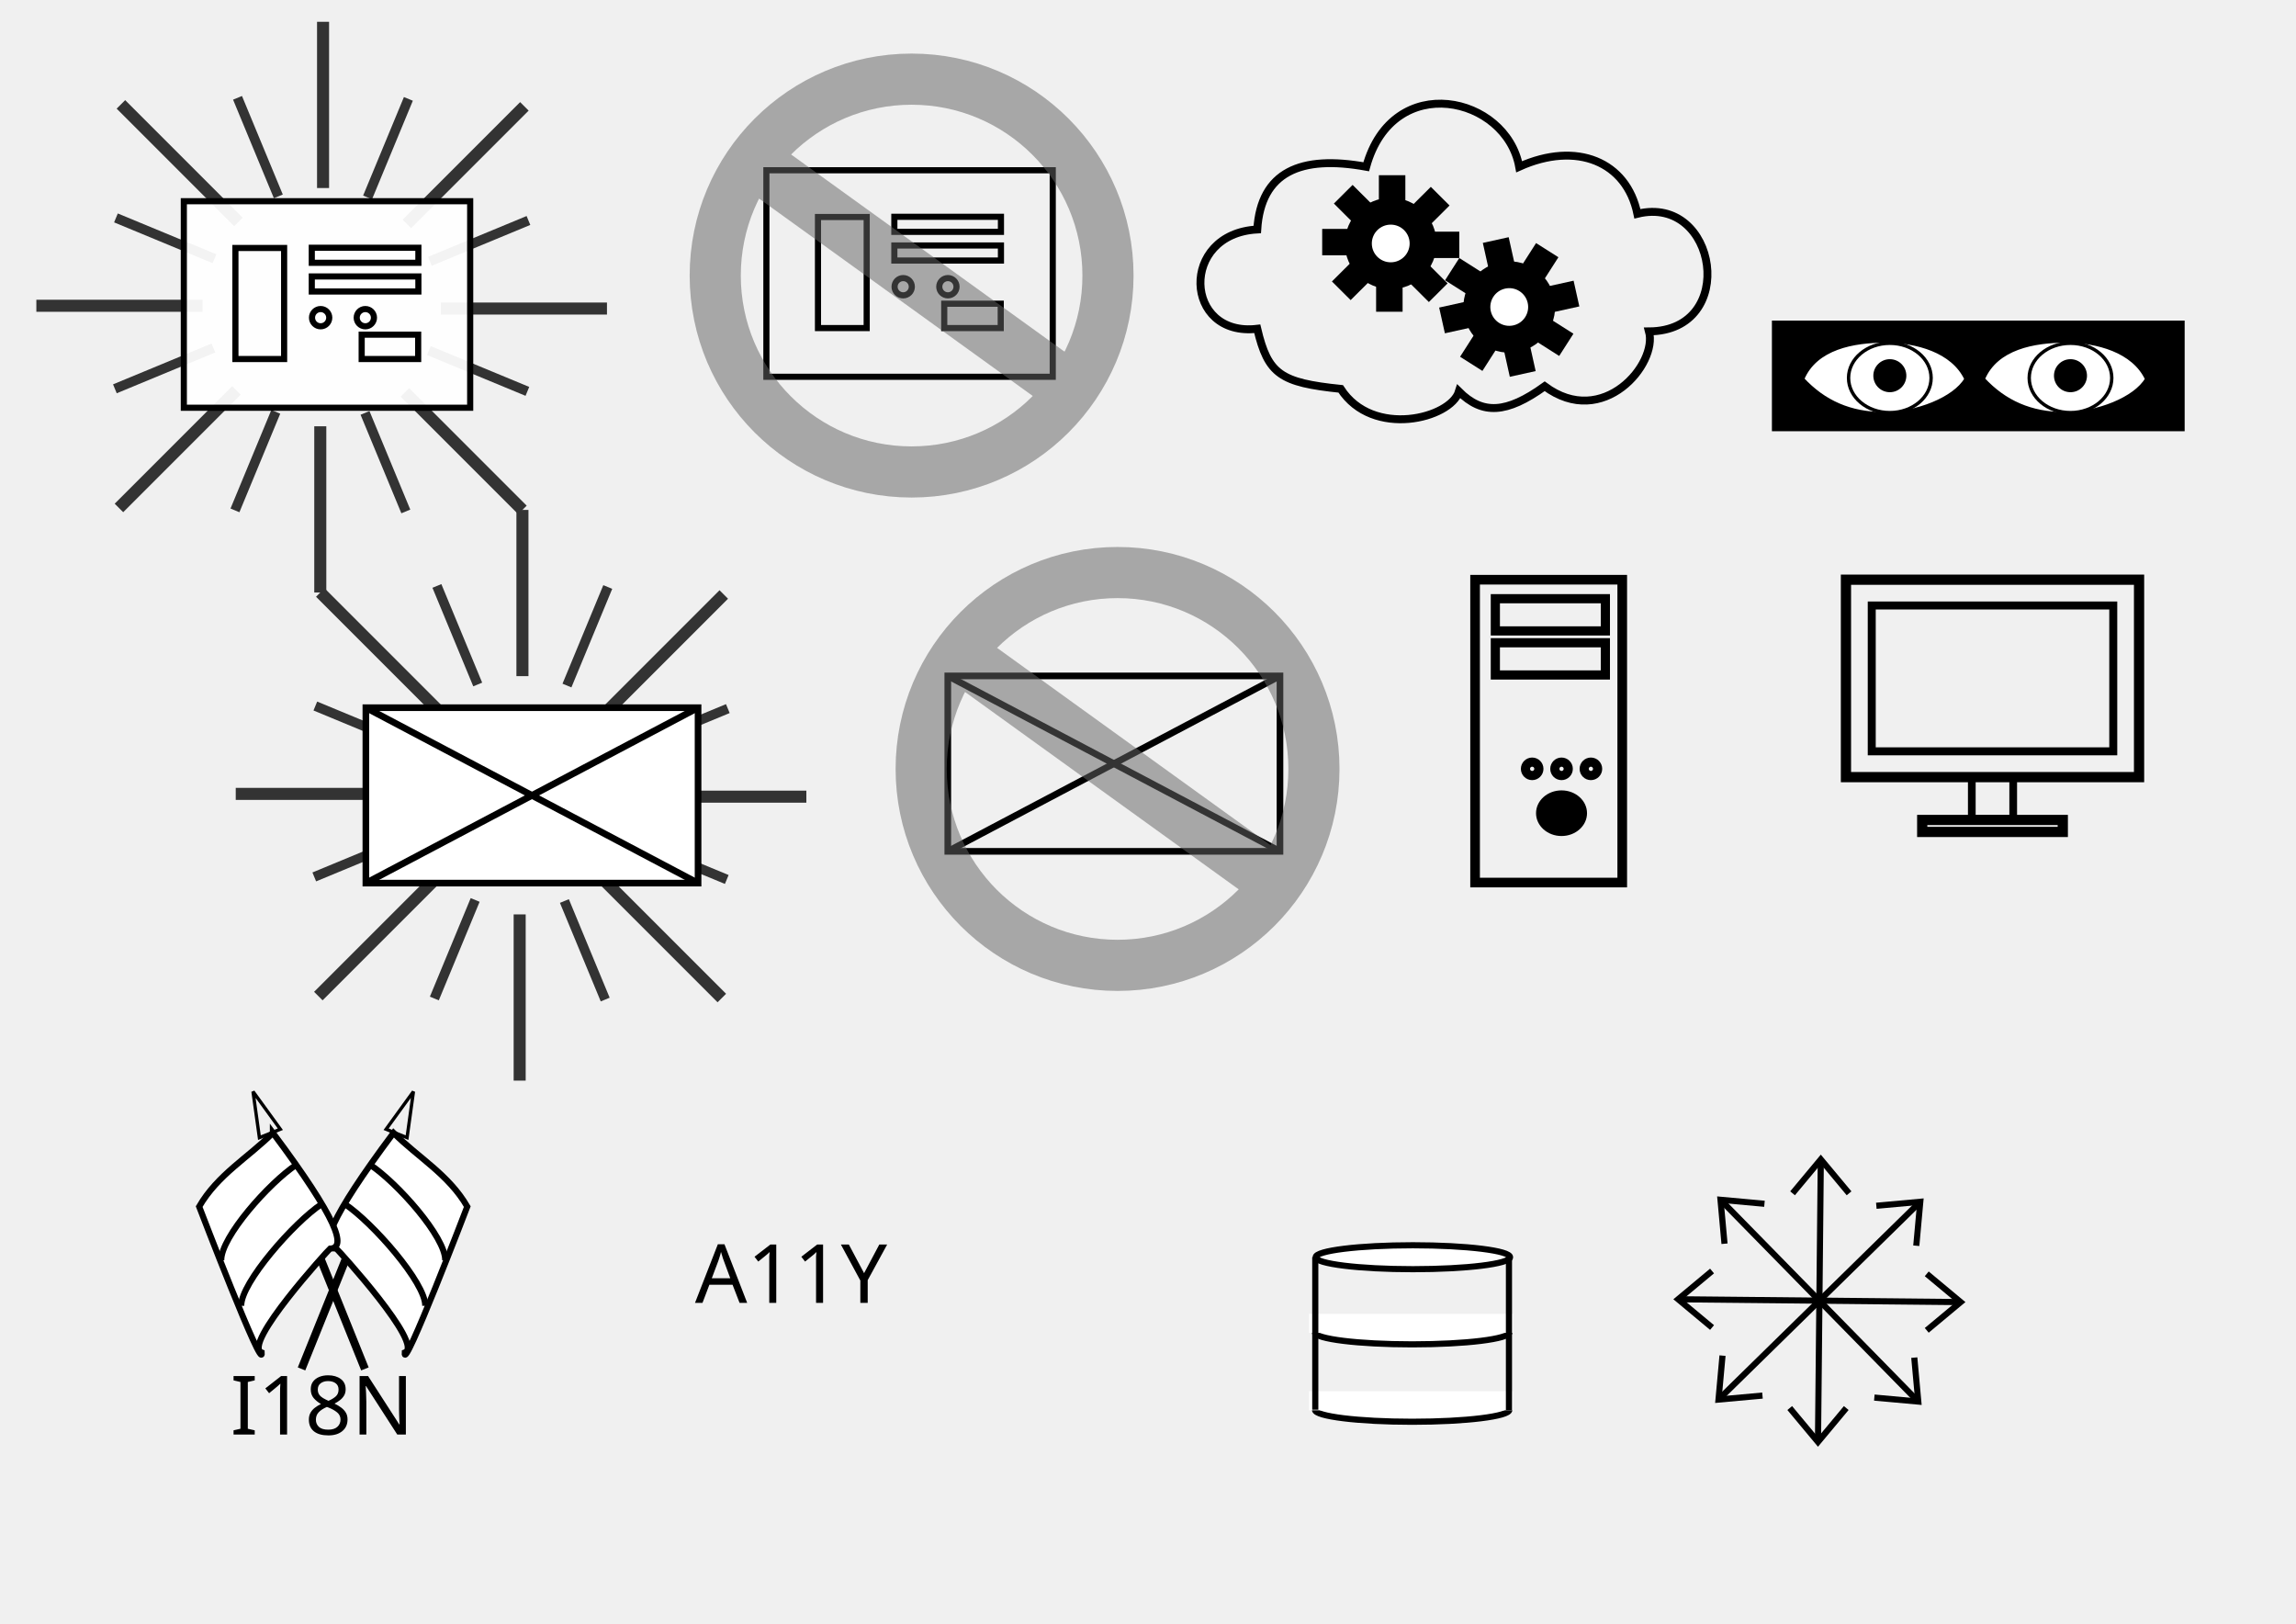
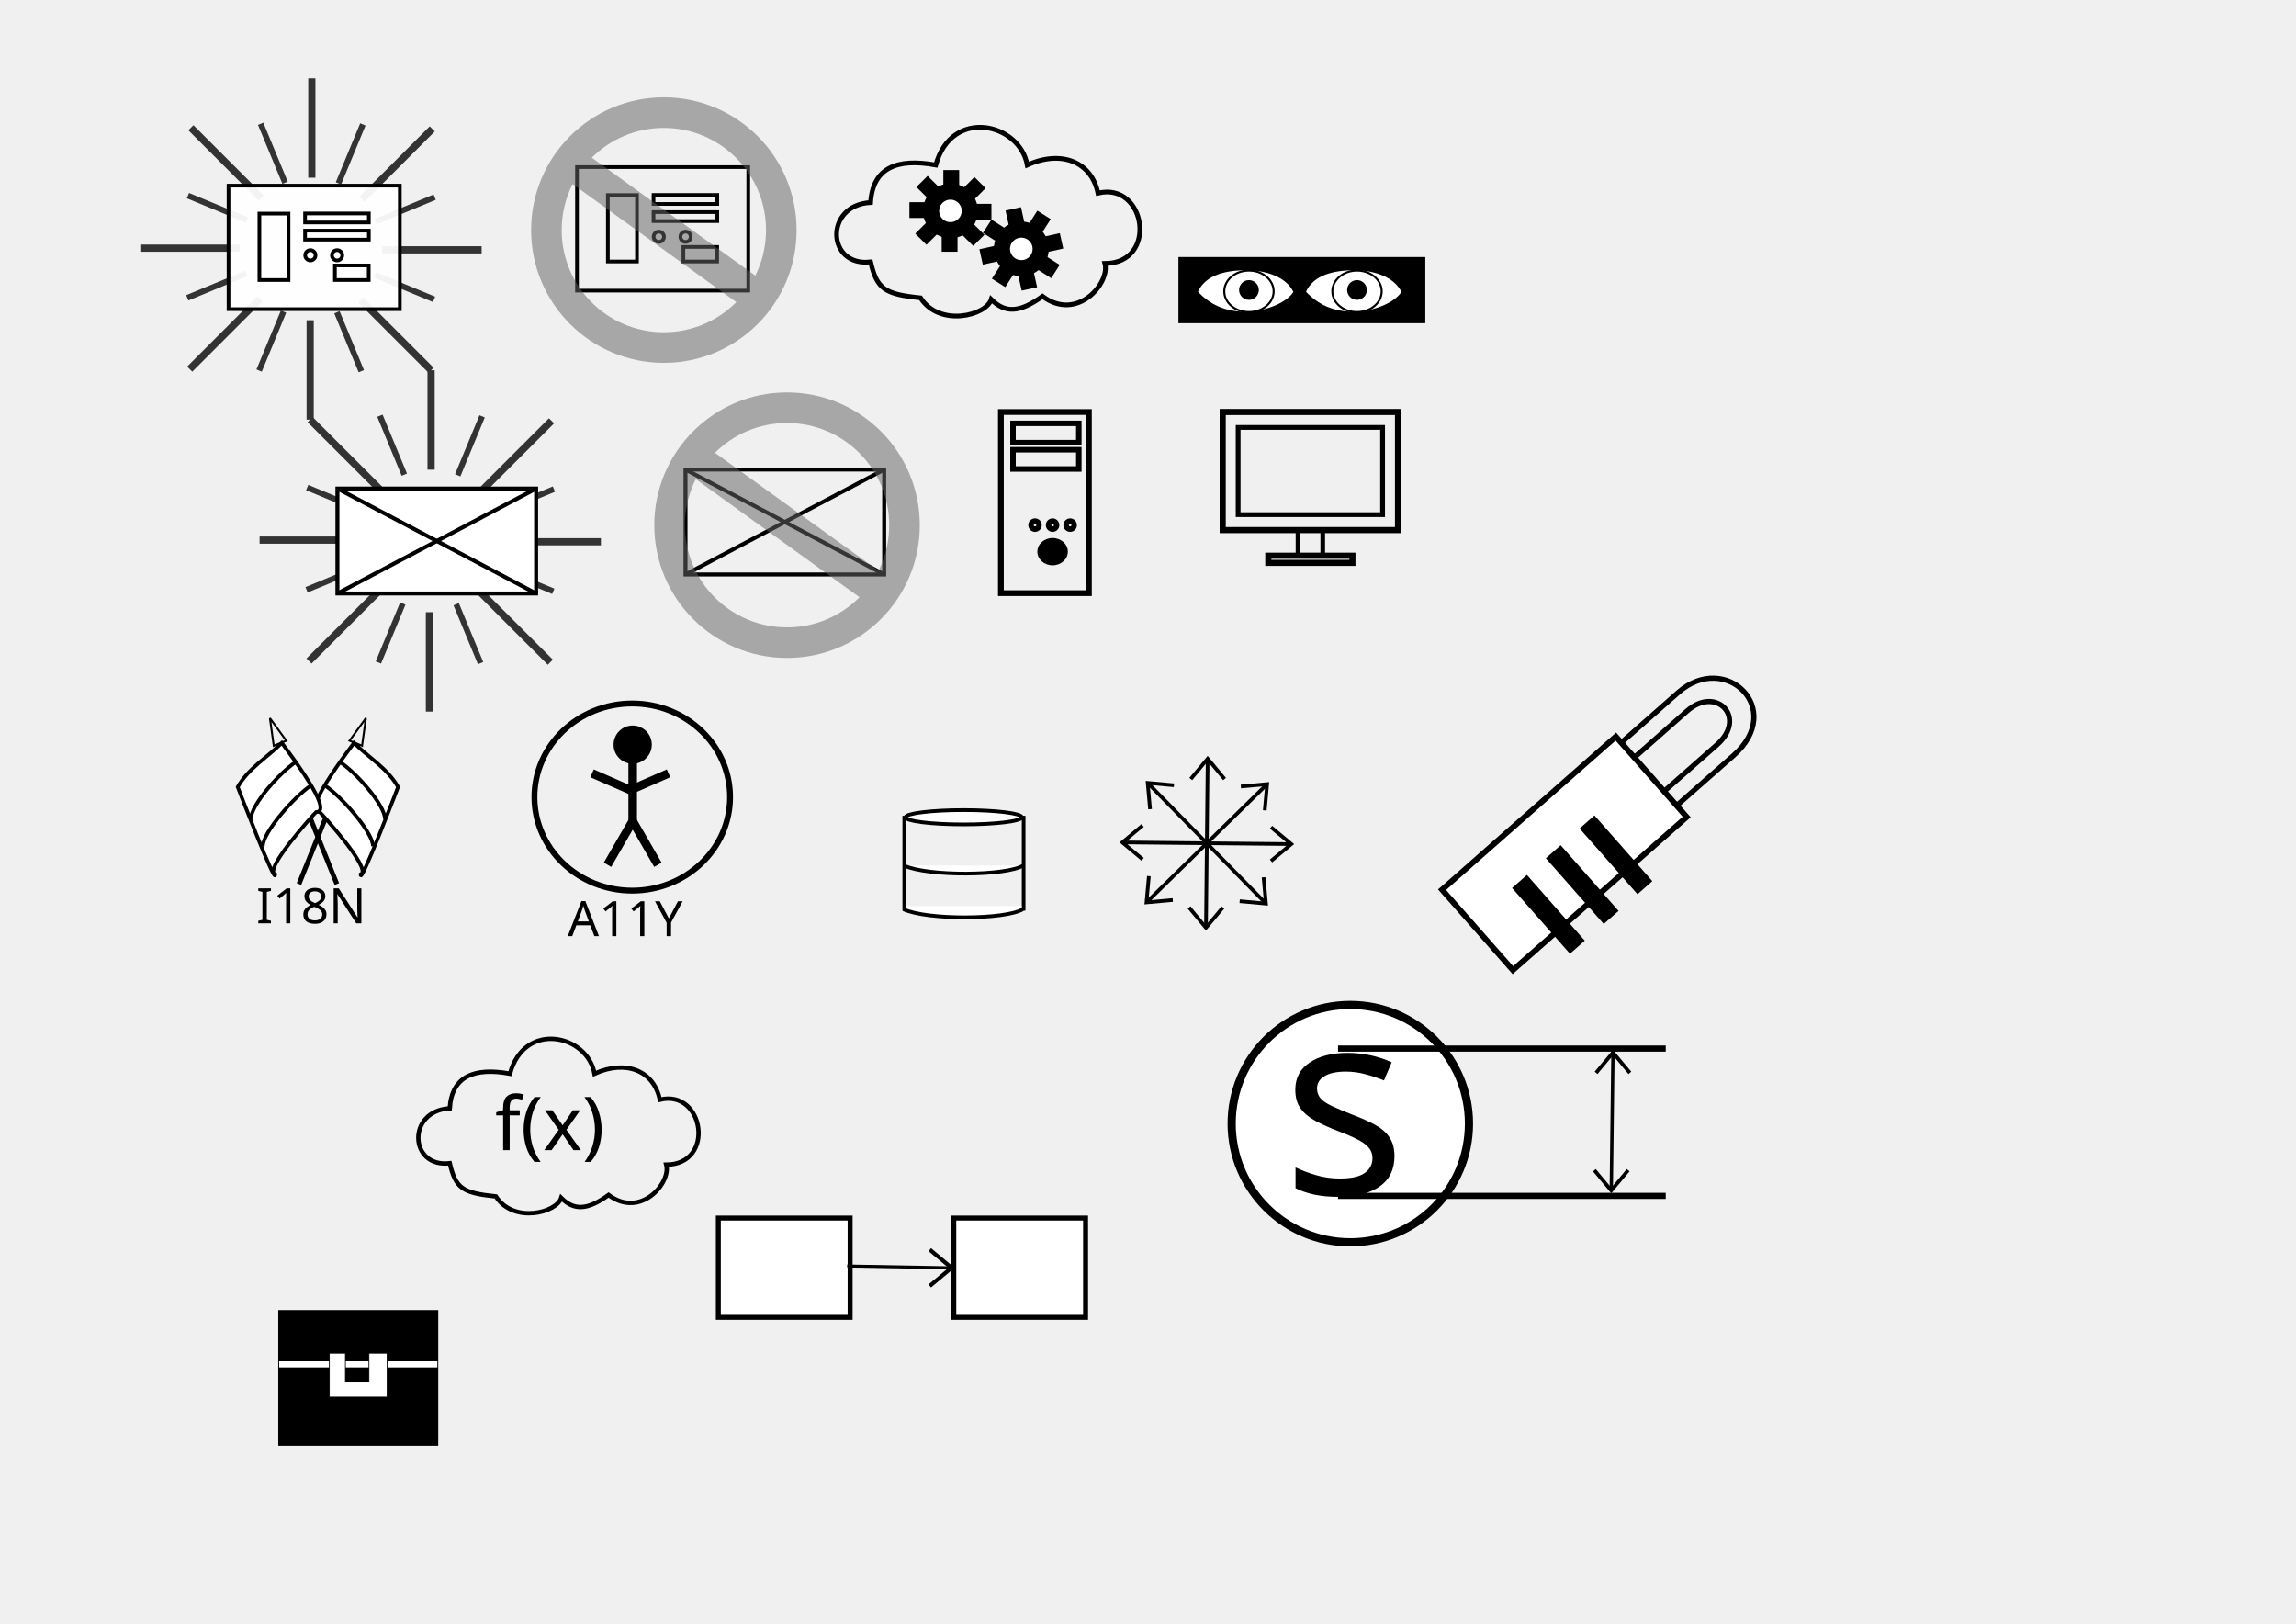
<svg xmlns="http://www.w3.org/2000/svg" width="297mm" height="210mm" viewBox="0 0 297 210" version="1.1" id="svg8">
  <defs id="defs2" />
  <g id="layer1" transform="translate(0,-87)">
-     <g id="g4730" transform="translate(-40.56349,-11.64167)">
+     <g id="g4730" transform="matrix(0.5981294,0,0,0.5981294,-8.922032,36.44082)">
      <g style="stroke-width:2.381;stroke-miterlimit:4;stroke-dasharray:none" transform="matrix(0.3333333,0,0,0.3333333,128.3607,92.21707)" id="g4617-5">
        <rect id="rect3713-3" width="111.125" height="80.131" x="34.018" y="85.333" style="fill:none;stroke:#000000;stroke-width:2.381;stroke-miterlimit:4;stroke-dasharray:none;stroke-opacity:1" />
        <g style="stroke-width:2.381;stroke-miterlimit:4;stroke-dasharray:none" id="g4604-5" transform="translate(76.72921,-2.645833)">
          <g style="stroke-width:2.381;stroke-miterlimit:4;stroke-dasharray:none" transform="translate(-71.44696,1.133929)" id="g4593-6">
            <g style="stroke-width:2.381;stroke-miterlimit:4;stroke-dasharray:none" id="g4582-2" transform="translate(0,-1.625318)">
              <rect y="106.528" x="78.392" height="5.84" width="41.369" id="rect4520-3-9" style="fill:none;stroke:#000000;stroke-width:2.381;stroke-miterlimit:4;stroke-dasharray:none;stroke-opacity:1" />
              <rect y="117.66" x="78.392" height="5.84" width="41.369" id="rect4520-3-6-1" style="fill:none;stroke:#000000;stroke-width:2.381;stroke-miterlimit:4;stroke-dasharray:none;stroke-opacity:1" />
              <g style="stroke-width:2.381;stroke-miterlimit:4;stroke-dasharray:none" transform="translate(21.161)" id="g4573-2">
                <circle style="fill:none;stroke:#000000;stroke-width:2.381;stroke-miterlimit:4;stroke-dasharray:none;stroke-opacity:1" id="path4554-70" cx="60.665" cy="133.658" r="3.349" />
                <circle style="fill:none;stroke:#000000;stroke-width:2.381;stroke-miterlimit:4;stroke-dasharray:none;stroke-opacity:1" id="path4554-7-9" cx="78.014" cy="133.658" r="3.349" />
              </g>
            </g>
            <rect style="fill:none;stroke:#000000;stroke-width:2.381;stroke-miterlimit:4;stroke-dasharray:none;stroke-opacity:1" id="rect4575-3" width="18.899" height="43.089" x="48.759" y="104.988" />
          </g>
          <rect y="139.762" x="26.307" height="9.449" width="21.923" id="rect4584-6" style="fill:none;stroke:#000000;stroke-width:2.381;stroke-miterlimit:4;stroke-dasharray:none;stroke-opacity:1" />
        </g>
      </g>
      <g style="opacity:0.52" id="g4692">
        <circle style="fill:none;stroke:#646464;stroke-width:6.615;stroke-miterlimit:4;stroke-dasharray:none;stroke-opacity:1" id="path4667" cx="158.485" cy="134.281" r="25.402" />
        <path style="fill:none;stroke:#646464;stroke-width:7.051;stroke-linecap:butt;stroke-linejoin:miter;stroke-miterlimit:4;stroke-dasharray:none;stroke-opacity:1" d="m 139.7,120.662 39.486,28.473" id="path4669" />
      </g>
    </g>
-     <g id="g11821" transform="translate(24.80549,9.818839)">
+     <g id="g11821" transform="matrix(0.5981294,0,0,0.5981294,30.17708,49.27698)">
      <g id="g11689" transform="matrix(1.961116,0,0,1.961116,-160.0318,-376.2579)">
        <path id="path11657" d="m 103.414,264.843 v 10.963" style="fill:none;stroke:#333333;stroke-width:0.794;stroke-linecap:butt;stroke-linejoin:miter;stroke-miterlimit:4;stroke-dasharray:none;stroke-opacity:1" />
        <path style="fill:none;stroke:#333333;stroke-width:0.794;stroke-linecap:butt;stroke-linejoin:miter;stroke-miterlimit:4;stroke-dasharray:none;stroke-opacity:1" d="m 84.503,283.571 h 10.963" id="path11659" />
        <path id="path11661" d="M 103.231,302.481 V 291.519" style="fill:none;stroke:#333333;stroke-width:0.794;stroke-linecap:butt;stroke-linejoin:miter;stroke-miterlimit:4;stroke-dasharray:none;stroke-opacity:1" />
        <path style="fill:none;stroke:#333333;stroke-width:0.794;stroke-linecap:butt;stroke-linejoin:miter;stroke-miterlimit:4;stroke-dasharray:none;stroke-opacity:1" d="M 122.141,283.754 H 111.179" id="path11663" />
        <path id="path11665" d="m 116.694,270.42 -7.752,7.752" style="fill:none;stroke:#333333;stroke-width:0.794;stroke-linecap:butt;stroke-linejoin:miter;stroke-miterlimit:4;stroke-dasharray:none;stroke-opacity:1" />
        <path style="fill:none;stroke:#333333;stroke-width:0.794;stroke-linecap:butt;stroke-linejoin:miter;stroke-miterlimit:4;stroke-dasharray:none;stroke-opacity:1" d="m 90.08,270.29 7.752,7.752" id="path11667" />
        <path id="path11669" d="m 89.951,296.905 7.752,-7.752" style="fill:none;stroke:#333333;stroke-width:0.794;stroke-linecap:butt;stroke-linejoin:miter;stroke-miterlimit:4;stroke-dasharray:none;stroke-opacity:1" />
        <path style="fill:none;stroke:#333333;stroke-width:0.794;stroke-linecap:butt;stroke-linejoin:miter;stroke-miterlimit:4;stroke-dasharray:none;stroke-opacity:1" d="m 116.565,297.034 -7.752,-7.752" id="path11671" />
        <path style="fill:none;stroke:#333333;stroke-width:0.636;stroke-linecap:butt;stroke-linejoin:miter;stroke-miterlimit:4;stroke-dasharray:none;stroke-opacity:1" d="m 97.772,269.857 2.692,6.499" id="path11673" />
        <path id="path11675" d="m 89.753,277.777 6.499,2.692" style="fill:none;stroke:#333333;stroke-width:0.636;stroke-linecap:butt;stroke-linejoin:miter;stroke-miterlimit:4;stroke-dasharray:none;stroke-opacity:1" />
        <path style="fill:none;stroke:#333333;stroke-width:0.636;stroke-linecap:butt;stroke-linejoin:miter;stroke-miterlimit:4;stroke-dasharray:none;stroke-opacity:1" d="m 89.683,289.047 6.499,-2.692" id="path11677" />
        <path id="path11679" d="m 97.603,297.065 2.692,-6.499" style="fill:none;stroke:#333333;stroke-width:0.636;stroke-linecap:butt;stroke-linejoin:miter;stroke-miterlimit:4;stroke-dasharray:none;stroke-opacity:1" />
        <path style="fill:none;stroke:#333333;stroke-width:0.636;stroke-linecap:butt;stroke-linejoin:miter;stroke-miterlimit:4;stroke-dasharray:none;stroke-opacity:1" d="m 108.873,297.135 -2.692,-6.499" id="path11681" />
        <path id="path11683" d="m 116.891,289.216 -6.499,-2.692" style="fill:none;stroke:#333333;stroke-width:0.636;stroke-linecap:butt;stroke-linejoin:miter;stroke-miterlimit:4;stroke-dasharray:none;stroke-opacity:1" />
        <path style="fill:none;stroke:#333333;stroke-width:0.636;stroke-linecap:butt;stroke-linejoin:miter;stroke-miterlimit:4;stroke-dasharray:none;stroke-opacity:1" d="m 116.961,277.946 -6.499,2.692" id="path11685" />
        <path id="path11687" d="m 109.042,269.927 -2.692,6.499" style="fill:none;stroke:#333333;stroke-width:0.636;stroke-linecap:butt;stroke-linejoin:miter;stroke-miterlimit:4;stroke-dasharray:none;stroke-opacity:1" />
      </g>
      <g style="fill:#ffffff;fill-opacity:1" transform="matrix(0.649635,0,0,0.649635,-7.385158,53.80301)" id="g4741">
        <rect style="opacity:1;fill:#ffffff;fill-opacity:1;stroke:#000000;stroke-width:1.323;stroke-miterlimit:4;stroke-dasharray:none;stroke-opacity:1" id="rect4732" width="66.146" height="34.925" x="46.037" y="176.879" />
        <path style="fill:#ffffff;fill-opacity:1;stroke:#000000;stroke-width:1.323;stroke-linecap:butt;stroke-linejoin:miter;stroke-miterlimit:4;stroke-dasharray:none;stroke-opacity:1" d="m 46.037,176.879 66.146,34.925" id="path4734" />
        <path style="fill:#ffffff;fill-opacity:1;stroke:#000000;stroke-width:1.323;stroke-linecap:butt;stroke-linejoin:miter;stroke-miterlimit:4;stroke-dasharray:none;stroke-opacity:1" d="M 46.037,211.804 112.183,176.879" id="path4736" />
      </g>
    </g>
-     <g id="g4795" transform="translate(37.72501,4.651029)">
+     <g id="g4795" transform="matrix(0.5981294,0,0,0.5981294,37.90463,46.18596)">
      <g transform="matrix(0.649635,0,0,0.649635,54.9696,54.86135)" id="g4741-6">
        <rect style="opacity:1;fill:none;stroke:#000000;stroke-width:1.323;stroke-miterlimit:4;stroke-dasharray:none;stroke-opacity:1" id="rect4732-1" width="66.146" height="34.925" x="46.037" y="176.879" />
        <path style="fill:none;stroke:#000000;stroke-width:1.323;stroke-linecap:butt;stroke-linejoin:miter;stroke-miterlimit:4;stroke-dasharray:none;stroke-opacity:1" d="m 46.037,176.879 66.146,34.925" id="path4734-8" />
        <path style="fill:none;stroke:#000000;stroke-width:1.323;stroke-linecap:butt;stroke-linejoin:miter;stroke-miterlimit:4;stroke-dasharray:none;stroke-opacity:1" d="M 46.037,211.804 112.183,176.879" id="path4736-7" />
      </g>
      <g style="opacity:0.52" id="g4692-0-9" transform="translate(-51.64782,47.51923)">
        <circle style="fill:none;stroke:#646464;stroke-width:6.615;stroke-miterlimit:4;stroke-dasharray:none;stroke-opacity:1" id="path4667-6-2" cx="158.485" cy="134.281" r="25.402" />
        <path style="fill:none;stroke:#646464;stroke-width:7.051;stroke-linecap:butt;stroke-linejoin:miter;stroke-miterlimit:4;stroke-dasharray:none;stroke-opacity:1" d="m 139.7,120.662 39.486,28.473" id="path4669-2-0" />
      </g>
    </g>
-     <g id="g4955" transform="translate(-1.262531,-8.12459)">
+     <g id="g4955" transform="matrix(0.5981294,0,0,0.5981294,14.58503,38.54449)">
      <g transform="matrix(0.7749799,0,0,0.7716322,46.32406,22.64963)" id="g4923">
        <g id="g4853" transform="translate(0.7737705,-7.35082)">
          <g transform="matrix(0.5965655,0,0,0.5965655,65.03401,52.46182)" id="g4814">
            <g id="g4803">
              <circle r="12.171" cy="150.23" cx="181.339" id="path4797" style="opacity:1;fill:#000000;fill-opacity:1;stroke:#000000;stroke-width:1.323;stroke-miterlimit:4;stroke-dasharray:none;stroke-opacity:1" />
              <circle r="5.292" cy="150.23" cx="181.339" id="path4799" style="opacity:1;fill:#ffffff;fill-opacity:1;stroke:none;stroke-width:1.323;stroke-miterlimit:4;stroke-dasharray:none;stroke-opacity:1" />
            </g>
          </g>
          <g transform="matrix(0.5965655,0,0,0.5965655,65.26482,52.70544)" id="g4838">
            <rect style="opacity:1;fill:#000000;fill-opacity:1;stroke:none;stroke-width:1.323;stroke-miterlimit:4;stroke-dasharray:none;stroke-opacity:1" id="rect4805" width="7.408" height="7.408" x="177.635" y="130.642" />
            <rect y="214.713" x="18.696" height="7.408" width="7.408" id="rect4816" style="opacity:1;fill:#000000;fill-opacity:1;stroke:none;stroke-width:1.323;stroke-miterlimit:4;stroke-dasharray:none;stroke-opacity:1" transform="rotate(-45)" />
            <rect transform="rotate(-90)" style="opacity:1;fill:#000000;fill-opacity:1;stroke:none;stroke-width:1.323;stroke-miterlimit:4;stroke-dasharray:none;stroke-opacity:1" id="rect4818" width="7.408" height="7.408" x="-153.139" y="161.773" />
            <rect y="2.833" x="-237.21" height="7.408" width="7.408" id="rect4820" style="opacity:1;fill:#000000;fill-opacity:1;stroke:none;stroke-width:1.323;stroke-miterlimit:4;stroke-dasharray:none;stroke-opacity:1" transform="rotate(-135)" />
            <rect transform="scale(-1)" style="opacity:1;fill:#000000;fill-opacity:1;stroke:none;stroke-width:1.323;stroke-miterlimit:4;stroke-dasharray:none;stroke-opacity:1" id="rect4822" width="7.408" height="7.408" x="-184.27" y="-169.001" />
            <rect y="-253.072" x="-25.33" height="7.408" width="7.408" id="rect4824" style="opacity:1;fill:#000000;fill-opacity:1;stroke:none;stroke-width:1.323;stroke-miterlimit:4;stroke-dasharray:none;stroke-opacity:1" transform="rotate(135)" />
            <rect transform="rotate(90)" style="opacity:1;fill:#000000;fill-opacity:1;stroke:none;stroke-width:1.323;stroke-miterlimit:4;stroke-dasharray:none;stroke-opacity:1" id="rect4826" width="7.408" height="7.408" x="146.504" y="-200.132" />
            <rect y="-41.193" x="230.575" height="7.408" width="7.408" id="rect4828" style="opacity:1;fill:#000000;fill-opacity:1;stroke:none;stroke-width:1.323;stroke-miterlimit:4;stroke-dasharray:none;stroke-opacity:1" transform="rotate(45)" />
          </g>
        </g>
        <g transform="rotate(-12.50024,198.5387,49.89332)" id="g4881">
          <g id="g4861" transform="matrix(0.5965655,0,0,0.5965655,65.03401,52.46182)">
            <g id="g4859">
              <circle style="opacity:1;fill:#000000;fill-opacity:1;stroke:#000000;stroke-width:1.323;stroke-miterlimit:4;stroke-dasharray:none;stroke-opacity:1" id="circle4855" cx="181.339" cy="150.23" r="12.171" />
              <circle style="opacity:1;fill:#ffffff;fill-opacity:1;stroke:none;stroke-width:1.323;stroke-miterlimit:4;stroke-dasharray:none;stroke-opacity:1" id="circle4857" cx="181.339" cy="150.23" r="5.292" />
            </g>
          </g>
          <g id="g4879" transform="matrix(0.5965655,0,0,0.5965655,65.26482,52.70544)">
            <rect y="130.642" x="177.635" height="7.408" width="7.408" id="rect4863" style="opacity:1;fill:#000000;fill-opacity:1;stroke:none;stroke-width:1.323;stroke-miterlimit:4;stroke-dasharray:none;stroke-opacity:1" />
            <rect transform="rotate(-45)" style="opacity:1;fill:#000000;fill-opacity:1;stroke:none;stroke-width:1.323;stroke-miterlimit:4;stroke-dasharray:none;stroke-opacity:1" id="rect4865" width="7.408" height="7.408" x="18.696" y="214.713" />
            <rect y="161.773" x="-153.139" height="7.408" width="7.408" id="rect4867" style="opacity:1;fill:#000000;fill-opacity:1;stroke:none;stroke-width:1.323;stroke-miterlimit:4;stroke-dasharray:none;stroke-opacity:1" transform="rotate(-90)" />
            <rect transform="rotate(-135)" style="opacity:1;fill:#000000;fill-opacity:1;stroke:none;stroke-width:1.323;stroke-miterlimit:4;stroke-dasharray:none;stroke-opacity:1" id="rect4869" width="7.408" height="7.408" x="-237.21" y="2.833" />
            <rect y="-169.001" x="-184.27" height="7.408" width="7.408" id="rect4871" style="opacity:1;fill:#000000;fill-opacity:1;stroke:none;stroke-width:1.323;stroke-miterlimit:4;stroke-dasharray:none;stroke-opacity:1" transform="scale(-1)" />
            <rect transform="rotate(135)" style="opacity:1;fill:#000000;fill-opacity:1;stroke:none;stroke-width:1.323;stroke-miterlimit:4;stroke-dasharray:none;stroke-opacity:1" id="rect4873" width="7.408" height="7.408" x="-25.33" y="-253.072" />
            <rect y="-200.132" x="146.504" height="7.408" width="7.408" id="rect4875" style="opacity:1;fill:#000000;fill-opacity:1;stroke:none;stroke-width:1.323;stroke-miterlimit:4;stroke-dasharray:none;stroke-opacity:1" transform="rotate(90)" />
            <rect transform="rotate(45)" style="opacity:1;fill:#000000;fill-opacity:1;stroke:none;stroke-width:1.323;stroke-miterlimit:4;stroke-dasharray:none;stroke-opacity:1" id="rect4877" width="7.408" height="7.408" x="230.575" y="-41.193" />
          </g>
        </g>
      </g>
      <path id="path4893" d="m 163.896,137.646 c -9.487,1.132 -10.113,-12.283 0,-12.843 0.474,-7.465 5.628,-9.653 14.092,-8.111 3.451,-12.516 18.138,-9.116 19.789,0 7.446,-3.358 13.904,-0.649 15.291,6.083 10.36,-2.539 13.112,15.154 1.499,15.209 1.155,4.199 -5.948,12.708 -13.492,7.097 -4.953,3.567 -8.058,3.699 -11.094,0.676 -1.07,3.495 -11.151,6.077 -15.291,-0.338 -7.784,-0.805 -9.402,-1.887 -10.794,-7.773 z" style="fill:none;stroke:#000000;stroke-width:1.023;stroke-linecap:butt;stroke-linejoin:miter;stroke-miterlimit:4;stroke-dasharray:none;stroke-opacity:1" />
    </g>
-     <g id="g5003" transform="translate(32.99967,-2.670605)">
+     <g id="g5003" transform="matrix(0.5981294,0,0,0.5981294,35.07826,41.80668)">
      <rect y="164.647" x="157.811" height="39.168" width="19.034" id="rect4957" style="opacity:1;fill:none;fill-opacity:1;stroke:#000000;stroke-width:1.247;stroke-miterlimit:4;stroke-dasharray:none;stroke-opacity:1" />
      <g transform="matrix(0.8972944,0,0,0.8972944,-29.67974,22.06917)" id="g4979">
        <g id="g4972" transform="translate(-3.151243)">
          <circle r="0.967" cy="186.157" cx="220.331" id="path4959" style="opacity:1;fill:none;fill-opacity:1;stroke:#000000;stroke-width:1.323;stroke-miterlimit:4;stroke-dasharray:none;stroke-opacity:1" />
          <circle style="opacity:1;fill:none;fill-opacity:1;stroke:#000000;stroke-width:1.323;stroke-miterlimit:4;stroke-dasharray:none;stroke-opacity:1" id="circle4961" cx="224.565" cy="186.157" r="0.967" />
          <circle r="0.967" cy="186.157" cx="228.798" id="circle4963" style="opacity:1;fill:none;fill-opacity:1;stroke:#000000;stroke-width:1.323;stroke-miterlimit:4;stroke-dasharray:none;stroke-opacity:1" />
        </g>
        <ellipse ry="3.289" rx="3.675" style="opacity:1;fill:#000000;fill-opacity:1;stroke:none;stroke-width:0.881;stroke-miterlimit:4;stroke-dasharray:none;stroke-opacity:1" id="path4967" cx="221.413" cy="192.552" />
      </g>
      <g transform="matrix(0.8972944,0,0,0.8972944,15.66924,-32.39317)" id="g4991">
        <rect style="opacity:1;fill:none;fill-opacity:1;stroke:#000000;stroke-width:1.323;stroke-miterlimit:4;stroke-dasharray:none;stroke-opacity:1" id="rect4985" width="15.862" height="4.643" x="161.331" y="222.331" />
        <rect y="228.681" x="161.331" height="4.643" width="15.862" id="rect4987" style="opacity:1;fill:none;fill-opacity:1;stroke:#000000;stroke-width:1.323;stroke-miterlimit:4;stroke-dasharray:none;stroke-opacity:1" />
      </g>
    </g>
-     <g id="g11798" transform="translate(41.85926,-1.550343)">
+     <g id="g11798" transform="matrix(0.5981294,0,0,0.5981294,40.37744,42.47674)">
      <rect y="163.525" x="196.925" height="25.534" width="37.915" id="rect5005" style="opacity:1;fill:none;fill-opacity:1;stroke:#000000;stroke-width:1.323;stroke-miterlimit:4;stroke-dasharray:none;stroke-opacity:1" />
      <rect style="opacity:1;fill:none;fill-opacity:1;stroke:#000000;stroke-width:1.032;stroke-miterlimit:4;stroke-dasharray:none;stroke-opacity:1" id="rect5007" width="31.242" height="18.861" x="200.261" y="166.861" />
      <rect y="189.14" x="213.204" height="5.356" width="5.356" id="rect5009" style="opacity:1;fill:none;fill-opacity:1;stroke:#000000;stroke-width:0.996;stroke-miterlimit:4;stroke-dasharray:none;stroke-opacity:1" />
      <rect y="194.6" x="206.79" height="1.548" width="18.184" id="rect5011" style="opacity:1;fill:none;fill-opacity:1;stroke:#000000;stroke-width:1.323;stroke-miterlimit:4;stroke-dasharray:none;stroke-opacity:1" />
    </g>
-     <g transform="matrix(0.552,0,0,0.552,181.922,-1.872581)" id="g5070">
+     <g transform="matrix(0.3301674,0,0,0.3301674,124.1531,42.284)" id="g5070">
      <rect style="opacity:1;fill:#000000;fill-opacity:1;stroke:none;stroke-width:0.625;stroke-miterlimit:4;stroke-dasharray:none;stroke-opacity:1" id="rect5061" width="96.721" height="25.921" x="85.661" y="236.117" />
      <path id="path5034" d="m 92.852,249.8 c 3.095,-7.351 11.993,-8.898 19.344,-8.898 7.351,0 15.862,2.321 18.957,8.898 -2.708,4.643 -11.607,8.125 -19.344,8.125 -7.738,0 -13.928,-2.708 -18.957,-8.125 z" style="fill:#ffffff;fill-opacity:1;stroke:#000000;stroke-width:0.794;stroke-linecap:butt;stroke-linejoin:miter;stroke-miterlimit:4;stroke-dasharray:none;stroke-opacity:1" />
      <ellipse ry="8.125" rx="9.672" cy="249.555" cx="113.295" id="path5036" style="opacity:1;fill:#ffffff;fill-opacity:1;stroke:#000000;stroke-width:0.794;stroke-miterlimit:4;stroke-dasharray:none;stroke-opacity:1" />
      <circle r="3.869" cy="249.026" cx="113.295" id="path5038" style="opacity:1;fill:#000000;fill-opacity:1;stroke:none;stroke-width:0.794;stroke-miterlimit:4;stroke-dasharray:none;stroke-opacity:1" />
      <path style="fill:#ffffff;fill-opacity:1;stroke:#000000;stroke-width:0.794;stroke-linecap:butt;stroke-linejoin:miter;stroke-miterlimit:4;stroke-dasharray:none;stroke-opacity:1" d="m 135.186,249.8 c 3.095,-7.351 11.993,-8.898 19.344,-8.898 7.351,0 15.862,2.321 18.957,8.898 -2.708,4.643 -11.607,8.125 -19.344,8.125 -7.738,0 -13.928,-2.708 -18.957,-8.125 z" id="path5053" />
      <ellipse style="opacity:1;fill:#ffffff;fill-opacity:1;stroke:#000000;stroke-width:0.794;stroke-miterlimit:4;stroke-dasharray:none;stroke-opacity:1" id="ellipse5055" cx="155.628" cy="249.555" rx="9.672" ry="8.125" />
      <circle style="opacity:1;fill:#000000;fill-opacity:1;stroke:none;stroke-width:0.794;stroke-miterlimit:4;stroke-dasharray:none;stroke-opacity:1" id="circle5057" cx="155.628" cy="249.026" r="3.869" />
    </g>
    <g id="g5108" transform="matrix(0.5390601,0,0,0.5390601,32.66361,145.5657)">
      <g id="g5098" transform="rotate(13.25441,104.3491,251.7264)" />
    </g>
-     <g id="g5211" transform="matrix(0.5390601,0,0,0.5390601,25.30158,139.7737)">
+     <g id="g5211" transform="matrix(0.3224277,0,0,0.3224277,30.4738,127.0068)">
      <g transform="translate(-56.69856,-52.39234)" id="g5188">
        <rect y="209.21" x="131.219" height="61.128" width="1.934" id="rect5074" style="opacity:1;fill:#000000;fill-opacity:1;stroke:none;stroke-width:0.794;stroke-miterlimit:4;stroke-dasharray:none;stroke-opacity:1" transform="rotate(21.93623,74.67142,147.4623)" />
        <path transform="rotate(13.25441,104.3491,251.7264)" id="path5080" d="m 100.747,216.267 -4.312,10.3 5.354,0.818 z" style="fill:none;stroke:#000000;stroke-width:0.794;stroke-linecap:butt;stroke-linejoin:miter;stroke-miterlimit:4;stroke-dasharray:none;stroke-opacity:1" />
        <path transform="rotate(13.25441,104.3491,251.7264)" id="path5072" d="m 98.371,227.014 c -10.402,23.912 -10.96,30.947 -6.964,30.177 0.412,0.206 25.97,17.627 21.666,20.505 0.774,5.416 6.577,-37.528 6.577,-37.528 -6.069,-6.433 -14.185,-8.772 -21.279,-13.154 z" style="fill:#ffffff;fill-opacity:1;stroke:#000000;stroke-width:1.472;stroke-linecap:butt;stroke-linejoin:miter;stroke-miterlimit:4;stroke-dasharray:none;stroke-opacity:1" />
        <path transform="rotate(13.25441,104.3491,251.7264)" style="fill:none;stroke:#000000;stroke-width:1.472;stroke-linecap:butt;stroke-linejoin:miter;stroke-miterlimit:4;stroke-dasharray:none;stroke-opacity:1" d="m 94.622,235.735 c 7.351,2.708 21.666,12.767 22.826,18.184" id="path5078" />
        <path transform="rotate(13.25441,104.3491,251.7264)" id="path5076" d="m 90.918,246.318 c 7.351,2.708 23.213,13.928 24.374,19.344" style="fill:none;stroke:#000000;stroke-width:1.472;stroke-linecap:butt;stroke-linejoin:miter;stroke-miterlimit:4;stroke-dasharray:none;stroke-opacity:1" />
        <rect style="opacity:1;fill:#000000;fill-opacity:1;stroke:none;stroke-width:0.794;stroke-miterlimit:4;stroke-dasharray:none;stroke-opacity:1" id="rect5110" width="1.934" height="61.128" x="14.445" y="237.675" transform="matrix(-0.9276002,0.3735744,0.3735744,0.9276002,0,0)" />
        <path style="fill:none;stroke:#000000;stroke-width:0.794;stroke-linecap:butt;stroke-linejoin:miter;stroke-miterlimit:4;stroke-dasharray:none;stroke-opacity:1" d="m 70.475,216.386 6.559,9.037 -5.024,2.023 z" id="path5112" />
        <path style="fill:#ffffff;fill-opacity:1;stroke:#000000;stroke-width:1.472;stroke-linecap:butt;stroke-linejoin:miter;stroke-miterlimit:4;stroke-dasharray:none;stroke-opacity:1" d="m 75.251,226.301 c 15.608,20.89 17.763,27.61 13.697,27.777 -0.354,0.295 -21.236,23.112 -16.387,24.926 0.489,5.45 -15.006,-35.02 -15.006,-35.02 4.432,-7.653 11.796,-11.79 17.696,-17.682 z" id="path5116" />
        <path id="path5118" d="m 80.9,233.93 c -6.534,4.321 -18.161,17.395 -18.049,22.933" style="fill:none;stroke:#000000;stroke-width:1.472;stroke-linecap:butt;stroke-linejoin:miter;stroke-miterlimit:4;stroke-dasharray:none;stroke-opacity:1" />
        <path style="fill:none;stroke:#000000;stroke-width:1.472;stroke-linecap:butt;stroke-linejoin:miter;stroke-miterlimit:4;stroke-dasharray:none;stroke-opacity:1" d="m 86.932,243.383 c -6.534,4.321 -19.401,18.879 -19.289,24.417" id="path5120" />
      </g>
      <text id="text5192" y="246.284" x="8.327" style="font-style:normal;font-weight:normal;font-size:19.633px;line-height:1.25;font-family:sans-serif;letter-spacing:0px;word-spacing:0px;fill:#000000;fill-opacity:1;stroke:none;stroke-width:0.491" xml:space="preserve">
        <tspan id="tspan5194" style="stroke-width:0.491" y="246.284" x="8.327">I18N</tspan>
      </text>
    </g>
-     <text xml:space="preserve" style="font-style:normal;font-weight:normal;font-size:10.583px;line-height:1.25;font-family:sans-serif;letter-spacing:0px;word-spacing:0px;fill:#000000;fill-opacity:1;stroke:none;stroke-width:0.265" x="89.901" y="255.507" id="text5215">
-       <tspan x="89.901" y="255.507" style="stroke-width:0.265" id="tspan5221">A11Y</tspan>
-     </text>
-     <g id="g5263" transform="matrix(0.5390601,0,0,0.5390601,38.65983,145.3669)">
-       <g id="g5252" transform="translate(-40.84241,38.20124)">
-         <ellipse style="opacity:1;fill:#ffffff;fill-opacity:1;stroke:#000000;stroke-width:1.472;stroke-miterlimit:4;stroke-dasharray:none;stroke-opacity:1" id="ellipse5248" cx="307.996" cy="173.197" rx="23.325" ry="2.871" />
-         <rect y="168.742" x="283.242" height="4.576" width="48.977" id="rect5250" style="opacity:1;fill:#ffffff;fill-opacity:1;stroke:none;stroke-width:0.816;stroke-miterlimit:4;stroke-dasharray:none;stroke-opacity:1" />
-       </g>
-       <g transform="translate(-40.84241,56.77265)" id="g5246">
-         <ellipse ry="2.871" rx="23.325" cy="173.197" cx="307.996" id="ellipse5231" style="opacity:1;fill:#ffffff;fill-opacity:1;stroke:#000000;stroke-width:1.472;stroke-miterlimit:4;stroke-dasharray:none;stroke-opacity:1" />
-         <rect style="opacity:1;fill:#ffffff;fill-opacity:1;stroke:none;stroke-width:0.816;stroke-miterlimit:4;stroke-dasharray:none;stroke-opacity:1" id="rect5242" width="48.977" height="4.576" x="283.242" y="168.742" />
-       </g>
-       <path id="path5225" d="m 243.903,193.343 v 36.603" style="fill:none;stroke:#000000;stroke-width:1.472;stroke-linecap:butt;stroke-linejoin:miter;stroke-miterlimit:4;stroke-dasharray:none;stroke-opacity:1" />
-       <path style="fill:none;stroke:#000000;stroke-width:1.472;stroke-linecap:butt;stroke-linejoin:miter;stroke-miterlimit:4;stroke-dasharray:none;stroke-opacity:1" d="m 290.378,193.478 v 36.603" id="path5227" />
-       <ellipse ry="2.871" rx="23.325" cy="193.364" cx="267.323" id="path5229" style="opacity:1;fill:#ffffff;fill-opacity:1;stroke:#000000;stroke-width:1.472;stroke-miterlimit:4;stroke-dasharray:none;stroke-opacity:1" />
-     </g>
-     <g id="g5330" transform="matrix(0.5390601,0,0,0.5390601,12.41233,143.9787)">
+     <g id="g5330" transform="matrix(0.3224277,0,0,0.3224277,22.76437,129.5219)">
      <g id="g5292">
        <g id="g5274">
          <path id="path5265" d="m 413.226,240.258 0.678,-67.788" style="fill:none;stroke:#000000;stroke-width:1.472;stroke-linecap:butt;stroke-linejoin:miter;stroke-miterlimit:4;stroke-dasharray:none;stroke-opacity:1" />
          <path id="path5267" d="m 407.125,180.604 6.779,-8.135 6.779,8.135" style="fill:none;stroke:#000000;stroke-width:1.472;stroke-linecap:butt;stroke-linejoin:miter;stroke-miterlimit:4;stroke-dasharray:none;stroke-opacity:1" />
          <path style="fill:none;stroke:#000000;stroke-width:1.472;stroke-linecap:butt;stroke-linejoin:miter;stroke-miterlimit:4;stroke-dasharray:none;stroke-opacity:1" d="m 420.005,232.124 -6.779,8.135 -6.779,-8.135" id="path5269" />
        </g>
        <g id="g5282" transform="rotate(-90,413.5652,206.364)">
          <path style="fill:none;stroke:#000000;stroke-width:1.472;stroke-linecap:butt;stroke-linejoin:miter;stroke-miterlimit:4;stroke-dasharray:none;stroke-opacity:1" d="m 413.226,240.258 0.678,-67.788" id="path5276" />
          <path style="fill:none;stroke:#000000;stroke-width:1.472;stroke-linecap:butt;stroke-linejoin:miter;stroke-miterlimit:4;stroke-dasharray:none;stroke-opacity:1" d="m 407.125,180.604 6.779,-8.135 6.779,8.135" id="path5278" />
          <path id="path5280" d="m 420.005,232.124 -6.779,8.135 -6.779,-8.135" style="fill:none;stroke:#000000;stroke-width:1.472;stroke-linecap:butt;stroke-linejoin:miter;stroke-miterlimit:4;stroke-dasharray:none;stroke-opacity:1" />
        </g>
      </g>
      <g transform="rotate(-45,413.5651,206.364)" id="g5310">
        <g id="g5300">
          <path style="fill:none;stroke:#000000;stroke-width:1.472;stroke-linecap:butt;stroke-linejoin:miter;stroke-miterlimit:4;stroke-dasharray:none;stroke-opacity:1" d="m 413.226,240.258 0.678,-67.788" id="path5294" />
          <path style="fill:none;stroke:#000000;stroke-width:1.472;stroke-linecap:butt;stroke-linejoin:miter;stroke-miterlimit:4;stroke-dasharray:none;stroke-opacity:1" d="m 407.125,180.604 6.779,-8.135 6.779,8.135" id="path5296" />
          <path id="path5298" d="m 420.005,232.124 -6.779,8.135 -6.779,-8.135" style="fill:none;stroke:#000000;stroke-width:1.472;stroke-linecap:butt;stroke-linejoin:miter;stroke-miterlimit:4;stroke-dasharray:none;stroke-opacity:1" />
        </g>
        <g transform="rotate(-90,413.5652,206.364)" id="g5308">
          <path id="path5302" d="m 413.226,240.258 0.678,-67.788" style="fill:none;stroke:#000000;stroke-width:1.472;stroke-linecap:butt;stroke-linejoin:miter;stroke-miterlimit:4;stroke-dasharray:none;stroke-opacity:1" />
          <path id="path5304" d="m 407.125,180.604 6.779,-8.135 6.779,8.135" style="fill:none;stroke:#000000;stroke-width:1.472;stroke-linecap:butt;stroke-linejoin:miter;stroke-miterlimit:4;stroke-dasharray:none;stroke-opacity:1" />
          <path style="fill:none;stroke:#000000;stroke-width:1.472;stroke-linecap:butt;stroke-linejoin:miter;stroke-miterlimit:4;stroke-dasharray:none;stroke-opacity:1" d="m 420.005,232.124 -6.779,8.135 -6.779,-8.135" id="path5306" />
        </g>
      </g>
    </g>
-     <g id="g11852" transform="translate(-0.5380522,6.902133)">
+     <g id="g11852" transform="matrix(0.5981294,0,0,0.5981294,15.01836,47.53241)">
      <g transform="matrix(1.961116,0,0,1.961116,-160.4793,-436.4711)" id="g11630">
        <path style="fill:none;stroke:#333333;stroke-width:0.794;stroke-linecap:butt;stroke-linejoin:miter;stroke-miterlimit:4;stroke-dasharray:none;stroke-opacity:1" d="m 103.414,264.843 v 10.963" id="path11578" />
        <path id="path11580" d="m 84.503,283.571 h 10.963" style="fill:none;stroke:#333333;stroke-width:0.794;stroke-linecap:butt;stroke-linejoin:miter;stroke-miterlimit:4;stroke-dasharray:none;stroke-opacity:1" />
        <path style="fill:none;stroke:#333333;stroke-width:0.794;stroke-linecap:butt;stroke-linejoin:miter;stroke-miterlimit:4;stroke-dasharray:none;stroke-opacity:1" d="M 103.231,302.481 V 291.519" id="path11582" />
        <path id="path11584" d="M 122.141,283.754 H 111.179" style="fill:none;stroke:#333333;stroke-width:0.794;stroke-linecap:butt;stroke-linejoin:miter;stroke-miterlimit:4;stroke-dasharray:none;stroke-opacity:1" />
        <path style="fill:none;stroke:#333333;stroke-width:0.794;stroke-linecap:butt;stroke-linejoin:miter;stroke-miterlimit:4;stroke-dasharray:none;stroke-opacity:1" d="m 116.694,270.42 -7.752,7.752" id="path11586" />
        <path id="path11588" d="m 90.08,270.29 7.752,7.752" style="fill:none;stroke:#333333;stroke-width:0.794;stroke-linecap:butt;stroke-linejoin:miter;stroke-miterlimit:4;stroke-dasharray:none;stroke-opacity:1" />
        <path style="fill:none;stroke:#333333;stroke-width:0.794;stroke-linecap:butt;stroke-linejoin:miter;stroke-miterlimit:4;stroke-dasharray:none;stroke-opacity:1" d="m 89.951,296.905 7.752,-7.752" id="path11590" />
        <path id="path11592" d="m 116.565,297.034 -7.752,-7.752" style="fill:none;stroke:#333333;stroke-width:0.794;stroke-linecap:butt;stroke-linejoin:miter;stroke-miterlimit:4;stroke-dasharray:none;stroke-opacity:1" />
        <path id="path11598" d="m 97.772,269.857 2.692,6.499" style="fill:none;stroke:#333333;stroke-width:0.636;stroke-linecap:butt;stroke-linejoin:miter;stroke-miterlimit:4;stroke-dasharray:none;stroke-opacity:1" />
        <path style="fill:none;stroke:#333333;stroke-width:0.636;stroke-linecap:butt;stroke-linejoin:miter;stroke-miterlimit:4;stroke-dasharray:none;stroke-opacity:1" d="m 89.753,277.777 6.499,2.692" id="path11600" />
        <path id="path11602" d="m 89.683,289.047 6.499,-2.692" style="fill:none;stroke:#333333;stroke-width:0.636;stroke-linecap:butt;stroke-linejoin:miter;stroke-miterlimit:4;stroke-dasharray:none;stroke-opacity:1" />
        <path style="fill:none;stroke:#333333;stroke-width:0.636;stroke-linecap:butt;stroke-linejoin:miter;stroke-miterlimit:4;stroke-dasharray:none;stroke-opacity:1" d="m 97.603,297.065 2.692,-6.499" id="path11604" />
        <path id="path11606" d="m 108.873,297.135 -2.692,-6.499" style="fill:none;stroke:#333333;stroke-width:0.636;stroke-linecap:butt;stroke-linejoin:miter;stroke-miterlimit:4;stroke-dasharray:none;stroke-opacity:1" />
        <path style="fill:none;stroke:#333333;stroke-width:0.636;stroke-linecap:butt;stroke-linejoin:miter;stroke-miterlimit:4;stroke-dasharray:none;stroke-opacity:1" d="m 116.891,289.216 -6.499,-2.692" id="path11608" />
        <path id="path11610" d="m 116.961,277.946 -6.499,2.692" style="fill:none;stroke:#333333;stroke-width:0.636;stroke-linecap:butt;stroke-linejoin:miter;stroke-miterlimit:4;stroke-dasharray:none;stroke-opacity:1" />
        <path style="fill:none;stroke:#333333;stroke-width:0.636;stroke-linecap:butt;stroke-linejoin:miter;stroke-miterlimit:4;stroke-dasharray:none;stroke-opacity:1" d="m 109.042,269.927 -2.692,6.499" id="path11612" />
      </g>
      <g style="stroke-width:2.381;stroke-miterlimit:4;stroke-dasharray:none" transform="matrix(0.3333333,0,0,0.3333333,12.97718,77.67758)" id="g4617">
        <rect id="rect3713" width="111.125" height="80.131" x="34.018" y="85.333" style="fill:#ffffff;fill-opacity:0.941;stroke:#000000;stroke-width:2.381;stroke-miterlimit:4;stroke-dasharray:none;stroke-opacity:1" />
        <g style="stroke-width:2.381;stroke-miterlimit:4;stroke-dasharray:none" id="g4604" transform="translate(76.72921,-2.645833)">
          <g style="stroke-width:2.381;stroke-miterlimit:4;stroke-dasharray:none" transform="translate(-71.44696,1.133929)" id="g4593">
            <g style="stroke-width:2.381;stroke-miterlimit:4;stroke-dasharray:none" id="g4582" transform="translate(0,-1.625318)">
              <rect y="106.528" x="78.392" height="5.84" width="41.369" id="rect4520-3" style="fill:none;stroke:#000000;stroke-width:2.381;stroke-miterlimit:4;stroke-dasharray:none;stroke-opacity:1" />
              <rect y="117.66" x="78.392" height="5.84" width="41.369" id="rect4520-3-6" style="fill:none;stroke:#000000;stroke-width:2.381;stroke-miterlimit:4;stroke-dasharray:none;stroke-opacity:1" />
              <g style="stroke-width:2.381;stroke-miterlimit:4;stroke-dasharray:none" transform="translate(21.161)" id="g4573">
                <circle style="fill:none;stroke:#000000;stroke-width:2.381;stroke-miterlimit:4;stroke-dasharray:none;stroke-opacity:1" id="path4554" cx="60.665" cy="133.658" r="3.349" />
                <circle style="fill:none;stroke:#000000;stroke-width:2.381;stroke-miterlimit:4;stroke-dasharray:none;stroke-opacity:1" id="path4554-7" cx="78.014" cy="133.658" r="3.349" />
              </g>
            </g>
            <rect style="fill:none;stroke:#000000;stroke-width:2.381;stroke-miterlimit:4;stroke-dasharray:none;stroke-opacity:1" id="rect4575" width="18.899" height="43.089" x="48.759" y="104.988" />
          </g>
          <rect y="139.762" x="26.307" height="9.449" width="21.923" id="rect4584" style="fill:none;stroke:#000000;stroke-width:2.381;stroke-miterlimit:4;stroke-dasharray:none;stroke-opacity:1" />
        </g>
      </g>
    </g>
+     <g id="g6045" transform="matrix(0.5981294,0,0,0.5981294,-112.0098,50.82249)">
+       <g id="g6089">
+         <text id="text5215" y="262.913" x="310.049" style="font-style:normal;font-weight:normal;font-size:10.583px;line-height:1.25;font-family:sans-serif;letter-spacing:0px;word-spacing:0px;fill:#000000;fill-opacity:1;stroke:none;stroke-width:0.265" xml:space="preserve">
+           <tspan id="tspan5221" style="stroke-width:0.265" y="262.913" x="310.049">A11Y</tspan>
+         </text>
+         <g transform="translate(7.308387,5.115871)" id="g6053">
+           <path id="path6027" d="m 316.787,217.416 v 15.503" style="fill:none;stroke:#000000;stroke-width:1.852;stroke-linecap:butt;stroke-linejoin:miter;stroke-miterlimit:4;stroke-dasharray:none;stroke-opacity:1" />
+           <circle r="4.134" cy="216.382" cx="316.787" id="path6029" style="opacity:1;fill:#000000;fill-opacity:1;stroke:none;stroke-width:0.397;stroke-miterlimit:4;stroke-dasharray:none;stroke-dashoffset:0;stroke-opacity:1" />
+           <path id="path6031" d="m 316.787,232.919 -5.449,9.438" style="fill:none;stroke:#000000;stroke-width:1.852;stroke-linecap:butt;stroke-linejoin:miter;stroke-miterlimit:4;stroke-dasharray:none;stroke-opacity:1" />
+           <path style="fill:none;stroke:#000000;stroke-width:1.852;stroke-linecap:butt;stroke-linejoin:miter;stroke-miterlimit:4;stroke-dasharray:none;stroke-opacity:1" d="m 316.787,232.919 5.449,9.438" id="path6033" />
+           <path id="path6035" d="m 316.27,226.201 -8.268,-3.617" style="fill:none;stroke:#000000;stroke-width:1.852;stroke-linecap:butt;stroke-linejoin:miter;stroke-miterlimit:4;stroke-dasharray:none;stroke-opacity:1" />
+           <path style="fill:none;stroke:#000000;stroke-width:1.852;stroke-linecap:butt;stroke-linejoin:miter;stroke-miterlimit:4;stroke-dasharray:none;stroke-opacity:1" d="m 316.27,226.201 8.268,-3.617" id="path6037" />
+         </g>
+         <ellipse ry="20.234" rx="21.157" cy="232.834" cx="324.001" id="path6077" style="opacity:1;fill:none;fill-opacity:1;stroke:#000000;stroke-width:1.273;stroke-miterlimit:4;stroke-dasharray:none;stroke-dashoffset:0;stroke-opacity:1" />
+       </g>
+     </g>
+     <g id="g16771" transform="matrix(0.5981294,0,0,0.5981294,15.34019,43.40404)">
+       <rect y="249.678" x="169.92" height="19.721" width="25.809" id="rect13042" style="opacity:1;fill:none;fill-opacity:1;stroke:#000000;stroke-width:0.794;stroke-miterlimit:4;stroke-dasharray:none;stroke-dashoffset:0;stroke-opacity:1" />
+       <ellipse ry="1.548" rx="12.574" cy="249.602" cx="182.763" id="path5229" style="opacity:1;fill:#ffffff;fill-opacity:1;stroke:#000000;stroke-width:0.794;stroke-miterlimit:4;stroke-dasharray:none;stroke-opacity:1" />
+       <path id="path16760" d="m 169.829,260.044 c 5.19,2.4 22.159,2.244 25.809,0" style="fill:#ffffff;fill-opacity:1;stroke:#000000;stroke-width:0.794;stroke-linecap:butt;stroke-linejoin:miter;stroke-miterlimit:4;stroke-dasharray:none;stroke-opacity:1" />
+       <path id="path16764" d="m 170.285,269.319 h 25.031" style="fill:none;stroke:#ffffff;stroke-width:1.066;stroke-linecap:butt;stroke-linejoin:miter;stroke-miterlimit:4;stroke-dasharray:none;stroke-opacity:1" />
+       <path style="fill:#ffffff;fill-opacity:1;stroke:#000000;stroke-width:0.794;stroke-linecap:butt;stroke-linejoin:miter;stroke-miterlimit:4;stroke-dasharray:none;stroke-opacity:1" d="m 169.737,269.5 c 5.19,2.4 22.159,2.244 25.809,0" id="path16762" />
+     </g>
+     <g id="g17904" transform="matrix(0.5526835,0,0,0.5526835,46.65291,53.16717)">
+       <path style="fill:none;stroke:#000000;stroke-width:1.023;stroke-linecap:butt;stroke-linejoin:miter;stroke-miterlimit:4;stroke-dasharray:none;stroke-opacity:1" d="m 20.851,333.425 c -9.487,1.132 -10.113,-12.283 0,-12.843 0.474,-7.465 5.628,-9.653 14.092,-8.111 3.451,-12.516 18.138,-9.116 19.789,0 7.446,-3.358 13.904,-0.649 15.291,6.083 10.36,-2.539 13.112,15.154 1.499,15.209 1.155,4.199 -5.948,12.708 -13.492,7.097 -4.953,3.567 -8.058,3.699 -11.094,0.676 -1.07,3.495 -11.151,6.077 -15.291,-0.338 -7.784,-0.805 -9.402,-1.887 -10.794,-7.773 z" id="path17836" />
+       <text id="text17899" y="330.368" x="31.452" style="font-style:normal;font-weight:normal;font-size:17.401px;line-height:0.25;font-family:sans-serif;letter-spacing:0px;word-spacing:0px;fill:#000000;fill-opacity:1;stroke:none;stroke-width:1.088" xml:space="preserve">
+         <tspan style="stroke-width:1.088" y="330.368" x="31.452" id="tspan17897">f(x)</tspan>
+       </text>
+     </g>
+     <g id="g18936" transform="matrix(0.6058809,0,0,0.6058809,19.41485,107.3202)">
+       <rect y="226.474" x="121.319" height="21.194" width="28.137" id="rect18842" style="opacity:1;fill:#ffffff;fill-opacity:1;stroke:#000000;stroke-width:1.058;stroke-miterlimit:4;stroke-dasharray:none;stroke-dashoffset:0;stroke-opacity:1" />
+       <rect style="opacity:1;fill:#ffffff;fill-opacity:1;stroke:#000000;stroke-width:1.058;stroke-miterlimit:4;stroke-dasharray:none;stroke-dashoffset:0;stroke-opacity:1" id="rect18844" width="28.137" height="21.194" x="171.589" y="226.474" />
+       <g id="g18929">
+         <path style="fill:none;stroke:#000000;stroke-width:0.644;stroke-linecap:butt;stroke-linejoin:miter;stroke-miterlimit:4;stroke-dasharray:none;stroke-opacity:1" d="m 171.104,237.099 -22.272,-0.394" id="path18854" />
+         <path id="path18858" d="m 166.465,233.224 4.646,3.872 -4.646,3.872" style="fill:none;stroke:#000000;stroke-width:0.841;stroke-linecap:butt;stroke-linejoin:miter;stroke-miterlimit:4;stroke-dasharray:none;stroke-opacity:1" />
+       </g>
+     </g>
+     <g id="g19062">
+       <circle r="15.348" cy="232.321" cx="174.67" id="path18938" style="opacity:1;fill:#ffffff;fill-opacity:1;stroke:#000000;stroke-width:1.058;stroke-miterlimit:4;stroke-dasharray:none;stroke-dashoffset:0;stroke-opacity:1" />
+       <text id="text18942" y="241.466" x="165.852" style="font-style:normal;font-weight:normal;font-size:33.507px;line-height:0.25;font-family:sans-serif;letter-spacing:0px;word-spacing:0px;fill:#000000;fill-opacity:1;stroke:none;stroke-width:2.094" xml:space="preserve">
+         <tspan style="stroke-width:2.094" y="241.466" x="165.852" id="tspan18940">s</tspan>
+       </text>
+       <path id="path18944" d="m 173.083,222.618 h 42.389" style="fill:none;stroke:#000000;stroke-width:0.794;stroke-linecap:butt;stroke-linejoin:miter;stroke-miterlimit:4;stroke-dasharray:none;stroke-opacity:1" />
+       <path style="fill:none;stroke:#000000;stroke-width:0.794;stroke-linecap:butt;stroke-linejoin:miter;stroke-miterlimit:4;stroke-dasharray:none;stroke-opacity:1" d="m 173.083,241.668 h 42.389" id="path18946" />
+       <path style="fill:none;stroke:#000000;stroke-width:0.43;stroke-linecap:butt;stroke-linejoin:miter;stroke-miterlimit:4;stroke-dasharray:none;stroke-opacity:1" d="m 208.426,240.97 0.22,-17.834" id="path18948" />
+       <path style="fill:none;stroke:#000000;stroke-width:0.475;stroke-linecap:butt;stroke-linejoin:miter;stroke-miterlimit:4;stroke-dasharray:none;stroke-opacity:1" d="m 206.46,225.757 2.186,-2.623 2.186,2.623" id="path18950" />
+       <path id="path18952" d="m 210.612,238.347 -2.186,2.623 -2.186,-2.623" style="fill:none;stroke:#000000;stroke-width:0.475;stroke-linecap:butt;stroke-linejoin:miter;stroke-miterlimit:4;stroke-dasharray:none;stroke-opacity:1" />
+     </g>
+     <g id="g19052" transform="rotate(-41.38036,202.8635,201.1716)">
+       <path id="path19040" d="m 215.903,194.662 h 13.198 c 5.027,0 5.288,5.829 0,5.832 h -13.505" style="fill:none;stroke:#000000;stroke-width:0.667;stroke-linecap:butt;stroke-linejoin:miter;stroke-miterlimit:4;stroke-dasharray:none;stroke-opacity:1" />
+       <path id="path19044" d="m 213.236,192.109 h 16.574 c 8.149,0 9.043,10.84 0,10.84 h -16.267" style="fill:none;stroke:#000000;stroke-width:0.667;stroke-linecap:butt;stroke-linejoin:miter;stroke-miterlimit:4;stroke-dasharray:none;stroke-opacity:1" />
+       <rect y="191.051" x="190.018" height="13.864" width="29.964" id="rect19032" style="opacity:1;fill:#ffffff;fill-opacity:1;stroke:#000000;stroke-width:0.737;stroke-miterlimit:4;stroke-dasharray:none;stroke-dashoffset:0;stroke-opacity:1" />
+       <rect y="196.875" x="196.961" height="11.328" width="2.558" id="rect19034" style="opacity:1;fill:#000000;fill-opacity:1;stroke:none;stroke-width:0.794;stroke-miterlimit:4;stroke-dasharray:none;stroke-dashoffset:0;stroke-opacity:1" />
+       <rect style="opacity:1;fill:#000000;fill-opacity:1;stroke:none;stroke-width:0.794;stroke-miterlimit:4;stroke-dasharray:none;stroke-dashoffset:0;stroke-opacity:1" id="rect19036" width="2.558" height="11.328" x="202.782" y="196.875" />
+       <rect y="196.875" x="208.603" height="11.328" width="2.558" id="rect19038" style="opacity:1;fill:#000000;fill-opacity:1;stroke:none;stroke-width:0.794;stroke-miterlimit:4;stroke-dasharray:none;stroke-dashoffset:0;stroke-opacity:1" />
+     </g>
+     <g id="g19075" transform="translate(-37.63819,40.92697)">
+       <rect y="215.511" x="73.632" height="17.54" width="20.694" id="rect19068" style="opacity:1;fill:#000000;fill-opacity:1;stroke:none;stroke-width:0.93;stroke-miterlimit:4;stroke-dasharray:none;stroke-dashoffset:0;stroke-opacity:1" />
+       <path id="path19070" d="M 73.747,222.53 H 94.211" style="fill:none;stroke:#ffffff;stroke-width:0.794;stroke-linecap:butt;stroke-linejoin:miter;stroke-miterlimit:4;stroke-dasharray:none;stroke-opacity:1" />
+       <path id="path19064" d="m 80.243,221.084 h 2.076 v 3.736 h 3.044 v -3.736 h 2.353 v 5.674 h -7.473 z" style="fill:#ffffff;fill-opacity:1;stroke:#000000;stroke-width:0.1px;stroke-linecap:butt;stroke-linejoin:miter;stroke-opacity:1" />
+     </g>
  </g>
</svg>
